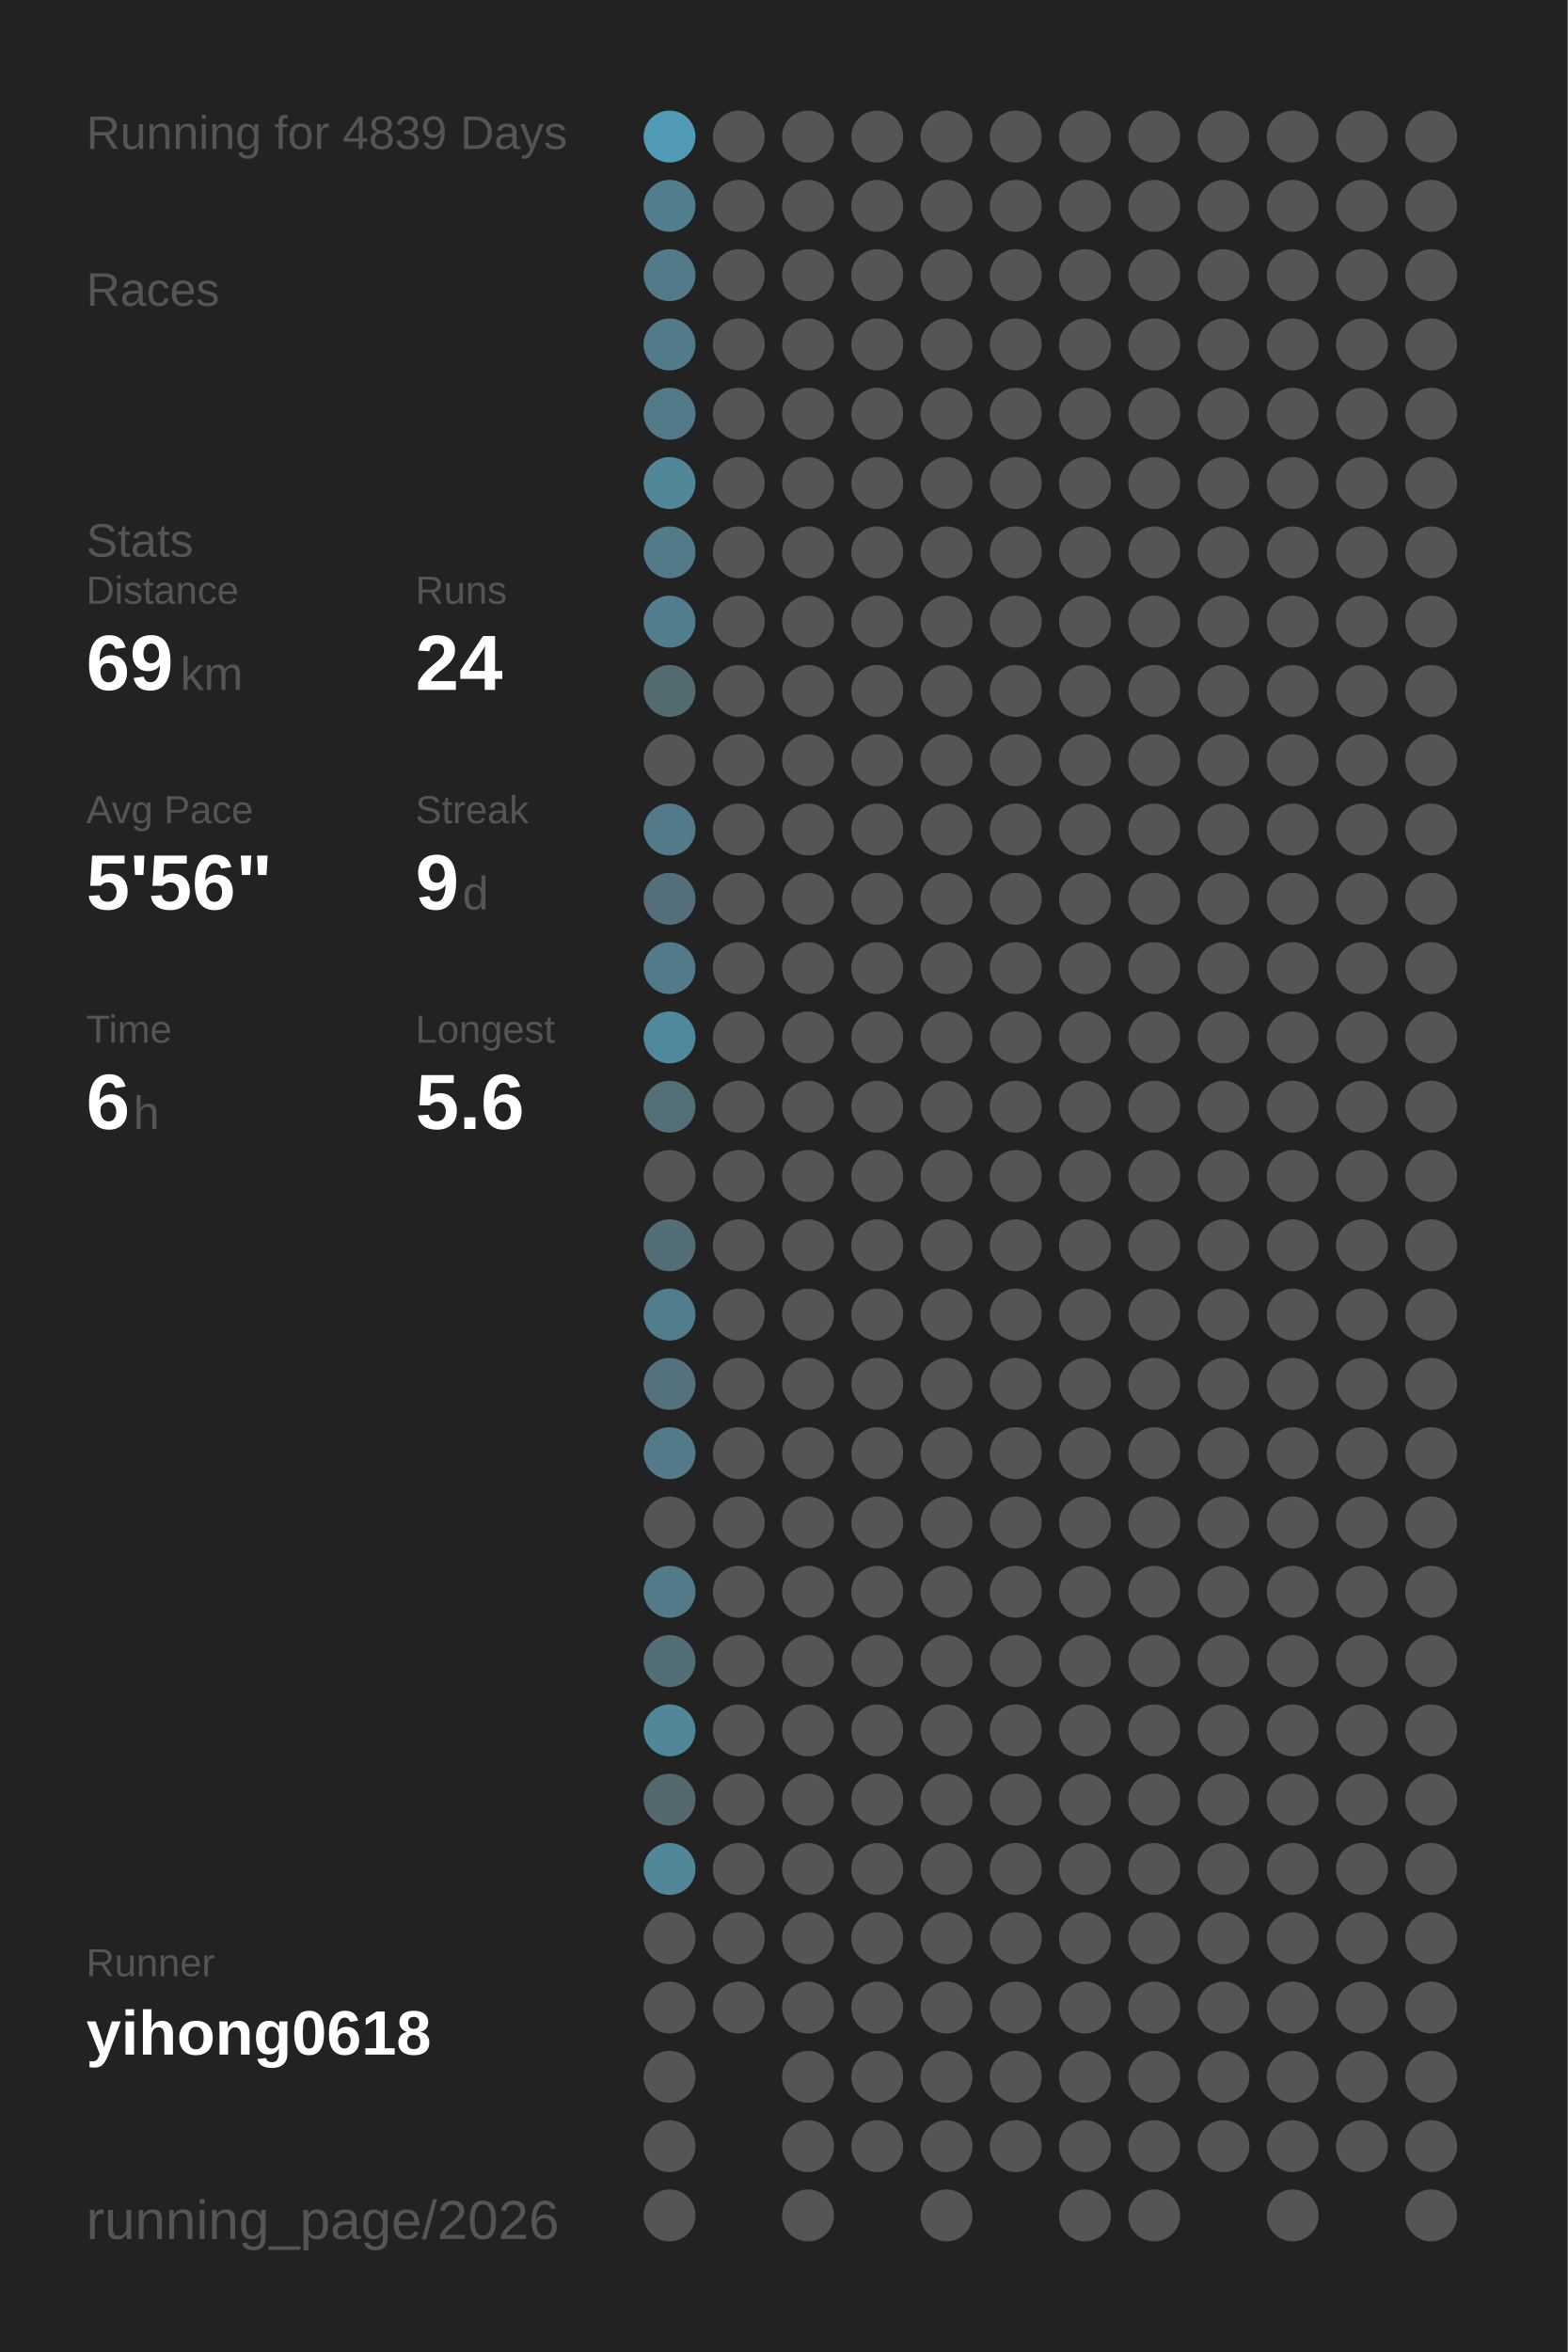
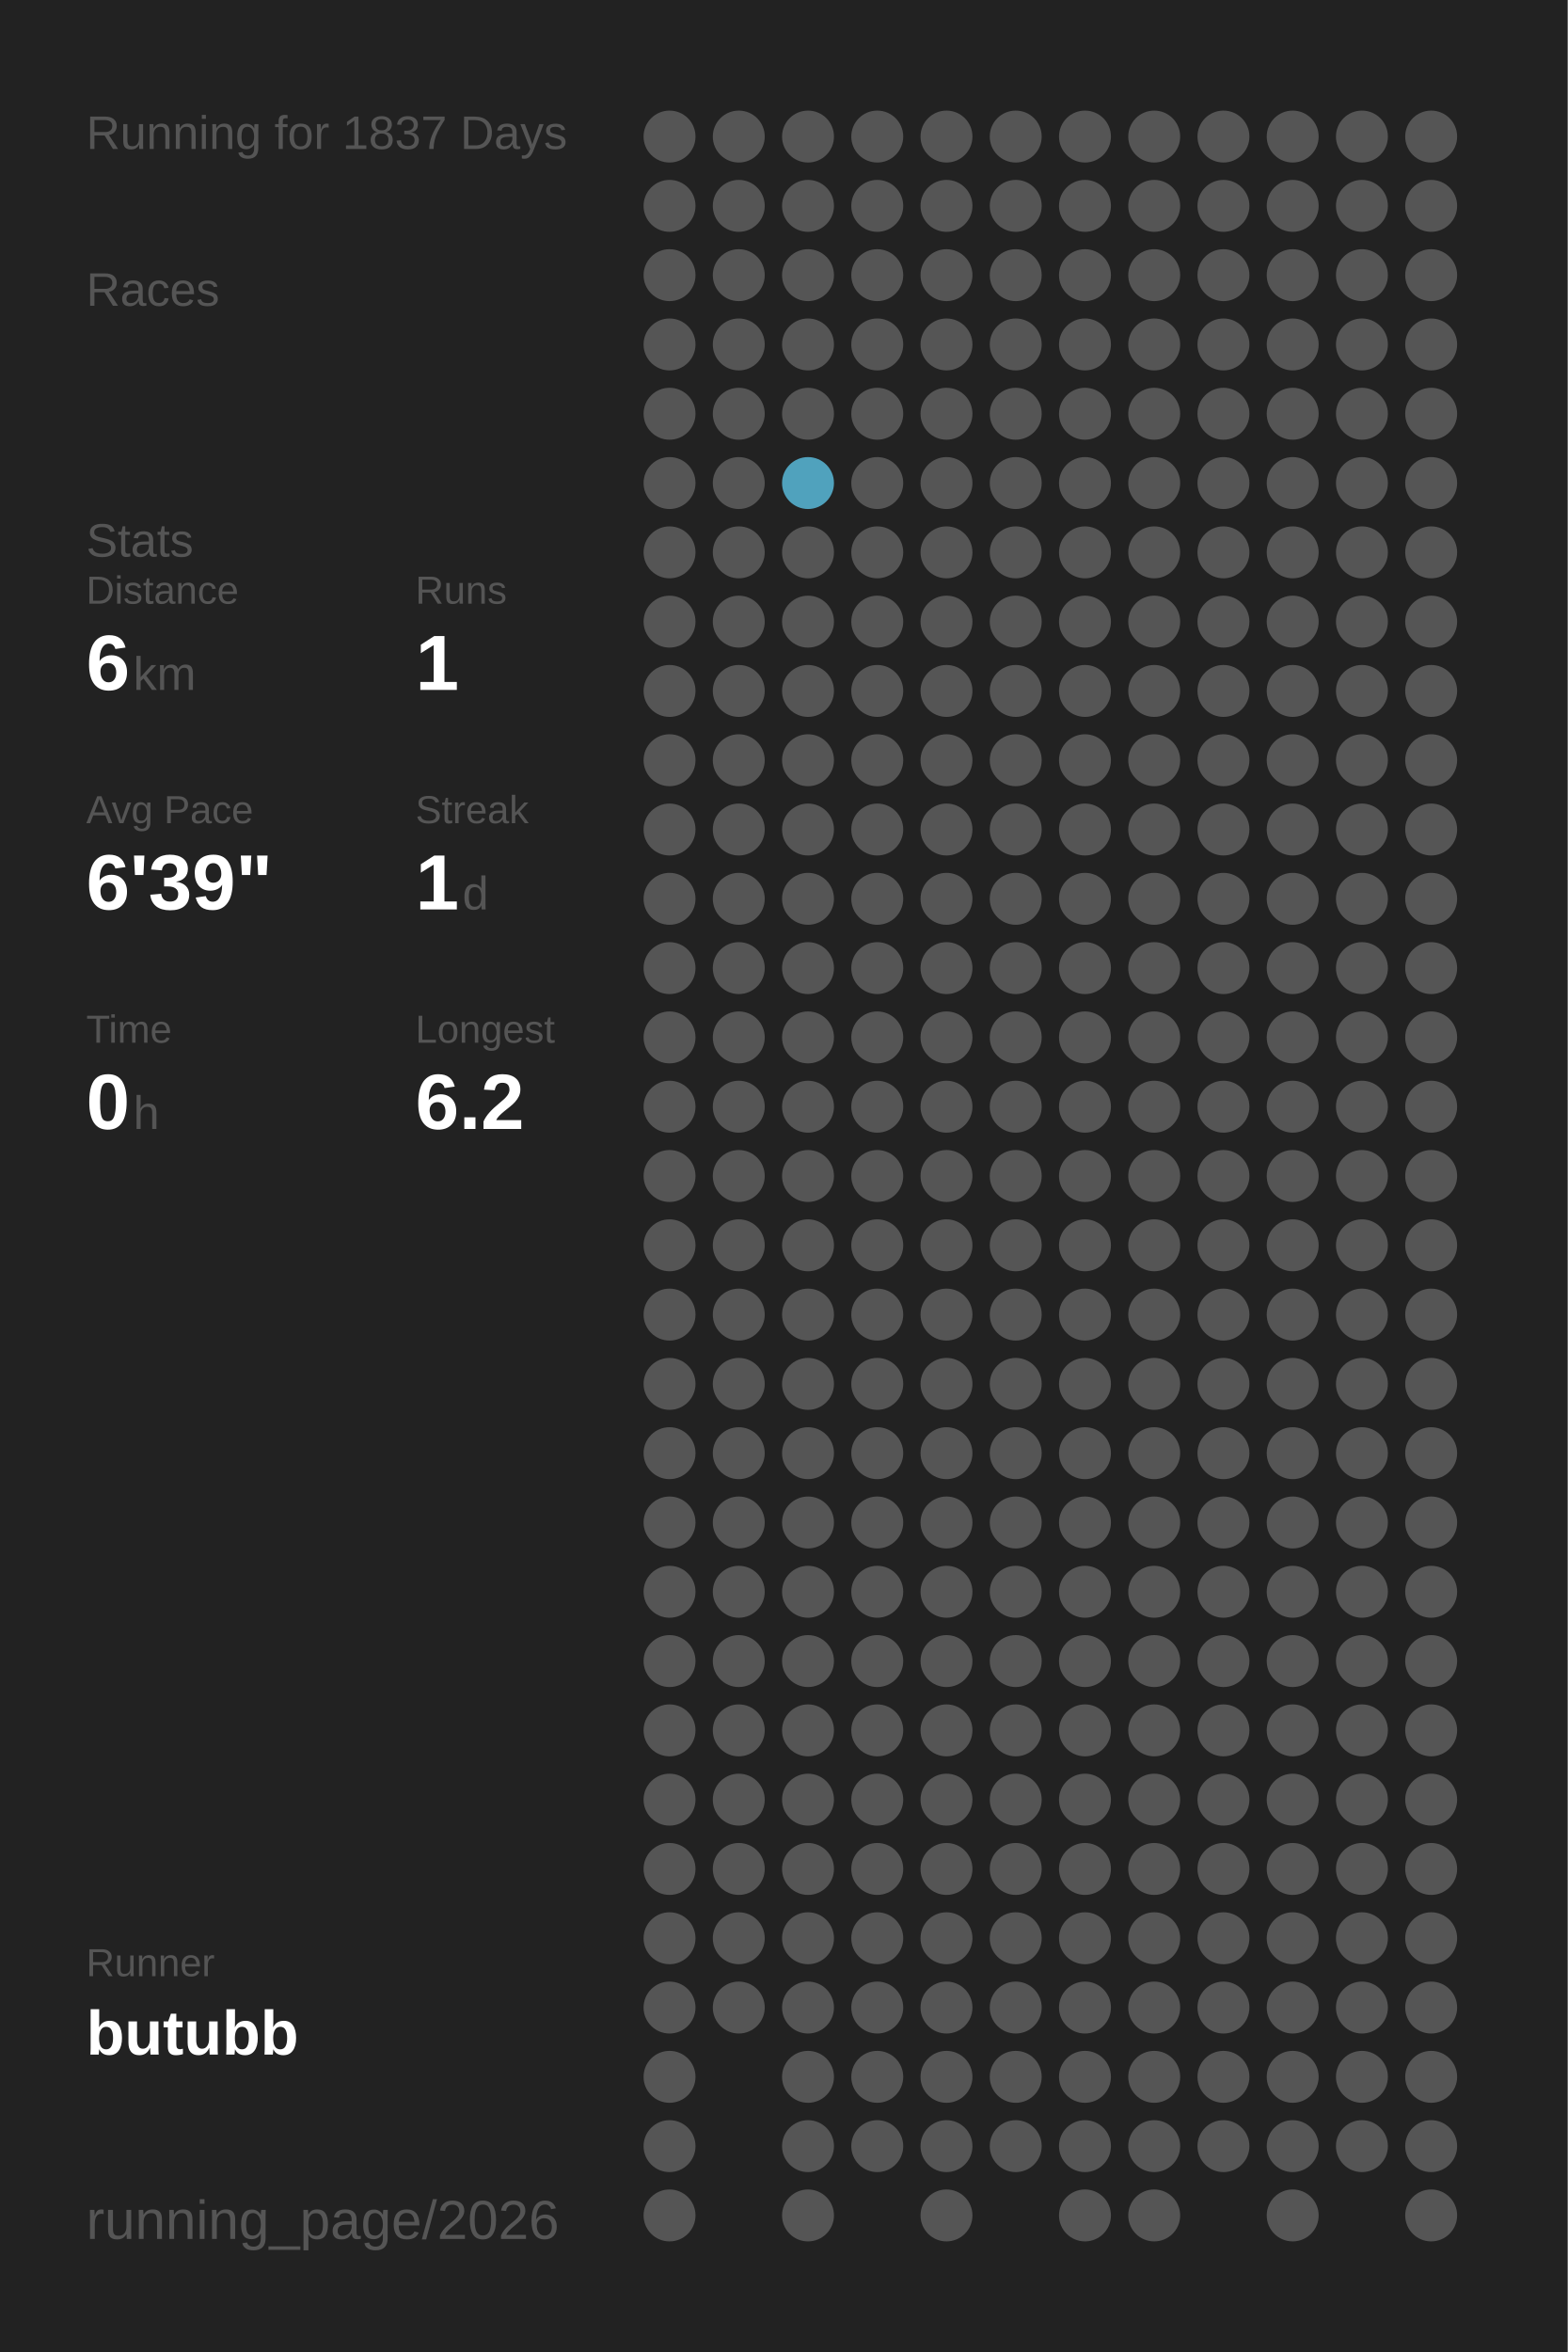
<svg xmlns="http://www.w3.org/2000/svg" baseProfile="full" height="300mm" version="1.1" viewBox="0,0,200,300" width="200mm">
  <defs />
  <rect fill="#222222" height="300" width="200" x="0" y="0" />
-   <text fill="#555555" style="font-size:6px; font-family:Arial;" x="11" y="19">Running for 4839 Days</text>
+   <text fill="#555555" style="font-size:6px; font-family:Arial;" x="11" y="19">Running for 1837 Days</text>
  <text fill="#555555" style="font-size:6px; font-family:Arial;" x="11" y="39">Races</text>
  <text fill="#555555" style="font-size:6px; font-family:Arial;" x="11" y="71">Stats</text>
  <text fill="#555555" style="font-size:5px; font-family:Arial;" x="11" y="77">Distance</text>
-   <text fill="#FFFFFF" style="font-size:10px; font-family:Arial; font-weight:bold;" x="11" y="88">69</text>
-   <text fill="#555555" style="font-size:6px; font-family:Arial;" x="23" y="88">km</text>
+   <text fill="#FFFFFF" style="font-size:10px; font-family:Arial; font-weight:bold;" x="11" y="88">6</text>
+   <text fill="#555555" style="font-size:6px; font-family:Arial;" x="17" y="88">km</text>
  <text fill="#555555" style="font-size:5px; font-family:Arial;" x="53" y="77">Runs</text>
-   <text fill="#FFFFFF" style="font-size:10px; font-family:Arial; font-weight:bold;" x="53" y="88">24</text>
+   <text fill="#FFFFFF" style="font-size:10px; font-family:Arial; font-weight:bold;" x="53" y="88">1</text>
  <text fill="#555555" style="font-size:5px; font-family:Arial;" x="11" y="105">Avg Pace</text>
-   <text fill="#FFFFFF" style="font-size:10px; font-family:Arial; font-weight:bold;" x="11" y="116">5'56"</text>
+   <text fill="#FFFFFF" style="font-size:10px; font-family:Arial; font-weight:bold;" x="11" y="116">6'39"</text>
  <text fill="#555555" style="font-size:5px; font-family:Arial;" x="53" y="105">Streak</text>
-   <text fill="#FFFFFF" style="font-size:10px; font-family:Arial; font-weight:bold;" x="53" y="116">9</text>
+   <text fill="#FFFFFF" style="font-size:10px; font-family:Arial; font-weight:bold;" x="53" y="116">1</text>
  <text fill="#555555" style="font-size:6px; font-family:Arial;" x="59" y="116">d</text>
  <text fill="#555555" style="font-size:5px; font-family:Arial;" x="11" y="133">Time</text>
-   <text fill="#FFFFFF" style="font-size:10px; font-family:Arial; font-weight:bold;" x="11" y="144">6</text>
+   <text fill="#FFFFFF" style="font-size:10px; font-family:Arial; font-weight:bold;" x="11" y="144">0</text>
  <text fill="#555555" style="font-size:6px; font-family:Arial;" x="17" y="144">h</text>
  <text fill="#555555" style="font-size:5px; font-family:Arial;" x="53" y="133">Longest</text>
-   <text fill="#FFFFFF" style="font-size:10px; font-family:Arial; font-weight:bold;" x="53" y="144">5.6</text>
+   <text fill="#FFFFFF" style="font-size:10px; font-family:Arial; font-weight:bold;" x="53" y="144">6.2</text>
  <text fill="#555555" style="font-size:5px; font-family:Arial;" x="11" y="252.065">Runner</text>
-   <text fill="#FFFFFF" style="font-size:8px; font-family:Arial; font-weight:bold;" x="11" y="262.065">yihong0618</text>
+   <text fill="#FFFFFF" style="font-size:8px; font-family:Arial; font-weight:bold;" x="11" y="262.065">butubb</text>
  <text fill="#555555" style="font-size:7px; font-family:Arial;" x="11" y="285.581">running_page/2026</text>
-   <circle cx="85.417" cy="17.419" fill="#509ab3" r="3.312" />
-   <circle cx="85.417" cy="26.258" fill="#527f8e" r="3.312" />
-   <circle cx="85.417" cy="35.097" fill="#527a88" r="3.312" />
-   <circle cx="85.417" cy="43.935" fill="#527a88" r="3.312" />
-   <circle cx="85.417" cy="52.774" fill="#527a88" r="3.312" />
-   <circle cx="85.417" cy="61.613" fill="#518799" r="3.312" />
-   <circle cx="85.417" cy="70.452" fill="#527a88" r="3.312" />
-   <circle cx="85.417" cy="79.29" fill="#527d8c" r="3.312" />
-   <circle cx="85.417" cy="88.129" fill="#536a71" r="3.312" />
+   <circle cx="85.417" cy="17.419" fill="#555555" r="3.312" />
+   <circle cx="85.417" cy="26.258" fill="#555555" r="3.312" />
+   <circle cx="85.417" cy="35.097" fill="#555555" r="3.312" />
+   <circle cx="85.417" cy="43.935" fill="#555555" r="3.312" />
+   <circle cx="85.417" cy="52.774" fill="#555555" r="3.312" />
+   <circle cx="85.417" cy="61.613" fill="#555555" r="3.312" />
+   <circle cx="85.417" cy="70.452" fill="#555555" r="3.312" />
+   <circle cx="85.417" cy="79.29" fill="#555555" r="3.312" />
+   <circle cx="85.417" cy="88.129" fill="#555555" r="3.312" />
  <circle cx="85.417" cy="96.968" fill="#555555" r="3.312" />
-   <circle cx="85.417" cy="105.806" fill="#527a88" r="3.312" />
-   <circle cx="85.417" cy="114.645" fill="#536f79" r="3.312" />
-   <circle cx="85.417" cy="123.484" fill="#527a88" r="3.312" />
-   <circle cx="85.417" cy="132.323" fill="#51899c" r="3.312" />
-   <circle cx="85.417" cy="141.161" fill="#536f78" r="3.312" />
+   <circle cx="85.417" cy="105.806" fill="#555555" r="3.312" />
+   <circle cx="85.417" cy="114.645" fill="#555555" r="3.312" />
+   <circle cx="85.417" cy="123.484" fill="#555555" r="3.312" />
+   <circle cx="85.417" cy="132.323" fill="#555555" r="3.312" />
+   <circle cx="85.417" cy="141.161" fill="#555555" r="3.312" />
  <circle cx="85.417" cy="150" fill="#555555" r="3.312" />
-   <circle cx="85.417" cy="158.839" fill="#536e77" r="3.312" />
-   <circle cx="85.417" cy="167.677" fill="#527d8c" r="3.312" />
-   <circle cx="85.417" cy="176.516" fill="#53727d" r="3.312" />
-   <circle cx="85.417" cy="185.355" fill="#527a88" r="3.312" />
+   <circle cx="85.417" cy="158.839" fill="#555555" r="3.312" />
+   <circle cx="85.417" cy="167.677" fill="#555555" r="3.312" />
+   <circle cx="85.417" cy="176.516" fill="#555555" r="3.312" />
+   <circle cx="85.417" cy="185.355" fill="#555555" r="3.312" />
  <circle cx="85.417" cy="194.194" fill="#555555" r="3.312" />
-   <circle cx="85.417" cy="203.032" fill="#527a88" r="3.312" />
-   <circle cx="85.417" cy="211.871" fill="#536e77" r="3.312" />
-   <circle cx="85.417" cy="220.71" fill="#518799" r="3.312" />
-   <circle cx="85.417" cy="229.548" fill="#53686f" r="3.312" />
-   <circle cx="85.417" cy="238.387" fill="#518799" r="3.312" />
+   <circle cx="85.417" cy="203.032" fill="#555555" r="3.312" />
+   <circle cx="85.417" cy="211.871" fill="#555555" r="3.312" />
+   <circle cx="85.417" cy="220.71" fill="#555555" r="3.312" />
+   <circle cx="85.417" cy="229.548" fill="#555555" r="3.312" />
+   <circle cx="85.417" cy="238.387" fill="#555555" r="3.312" />
  <circle cx="85.417" cy="247.226" fill="#555555" r="3.312" />
  <circle cx="85.417" cy="256.065" fill="#555555" r="3.312" />
  <circle cx="85.417" cy="264.903" fill="#555555" r="3.312" />
  <circle cx="85.417" cy="273.742" fill="#555555" r="3.312" />
  <circle cx="85.417" cy="282.581" fill="#555555" r="3.312" />
  <circle cx="94.25" cy="17.419" fill="#555555" r="3.312" />
  <circle cx="94.25" cy="26.258" fill="#555555" r="3.312" />
  <circle cx="94.25" cy="35.097" fill="#555555" r="3.312" />
  <circle cx="94.25" cy="43.935" fill="#555555" r="3.312" />
  <circle cx="94.25" cy="52.774" fill="#555555" r="3.312" />
  <circle cx="94.25" cy="61.613" fill="#555555" r="3.312" />
  <circle cx="94.25" cy="70.452" fill="#555555" r="3.312" />
  <circle cx="94.25" cy="79.29" fill="#555555" r="3.312" />
  <circle cx="94.25" cy="88.129" fill="#555555" r="3.312" />
  <circle cx="94.25" cy="96.968" fill="#555555" r="3.312" />
  <circle cx="94.25" cy="105.806" fill="#555555" r="3.312" />
  <circle cx="94.25" cy="114.645" fill="#555555" r="3.312" />
  <circle cx="94.25" cy="123.484" fill="#555555" r="3.312" />
  <circle cx="94.25" cy="132.323" fill="#555555" r="3.312" />
  <circle cx="94.25" cy="141.161" fill="#555555" r="3.312" />
  <circle cx="94.25" cy="150" fill="#555555" r="3.312" />
  <circle cx="94.25" cy="158.839" fill="#555555" r="3.312" />
  <circle cx="94.25" cy="167.677" fill="#555555" r="3.312" />
  <circle cx="94.25" cy="176.516" fill="#555555" r="3.312" />
  <circle cx="94.25" cy="185.355" fill="#555555" r="3.312" />
  <circle cx="94.25" cy="194.194" fill="#555555" r="3.312" />
  <circle cx="94.25" cy="203.032" fill="#555555" r="3.312" />
  <circle cx="94.25" cy="211.871" fill="#555555" r="3.312" />
  <circle cx="94.25" cy="220.71" fill="#555555" r="3.312" />
  <circle cx="94.25" cy="229.548" fill="#555555" r="3.312" />
  <circle cx="94.25" cy="238.387" fill="#555555" r="3.312" />
  <circle cx="94.25" cy="247.226" fill="#555555" r="3.312" />
  <circle cx="94.25" cy="256.065" fill="#555555" r="3.312" />
  <circle cx="103.083" cy="17.419" fill="#555555" r="3.312" />
  <circle cx="103.083" cy="26.258" fill="#555555" r="3.312" />
  <circle cx="103.083" cy="35.097" fill="#555555" r="3.312" />
  <circle cx="103.083" cy="43.935" fill="#555555" r="3.312" />
  <circle cx="103.083" cy="52.774" fill="#555555" r="3.312" />
-   <circle cx="103.083" cy="61.613" fill="#555555" r="3.312" />
+   <circle cx="103.083" cy="61.613" fill="#50a2bd" r="3.312" />
  <circle cx="103.083" cy="70.452" fill="#555555" r="3.312" />
  <circle cx="103.083" cy="79.29" fill="#555555" r="3.312" />
  <circle cx="103.083" cy="88.129" fill="#555555" r="3.312" />
  <circle cx="103.083" cy="96.968" fill="#555555" r="3.312" />
  <circle cx="103.083" cy="105.806" fill="#555555" r="3.312" />
  <circle cx="103.083" cy="114.645" fill="#555555" r="3.312" />
  <circle cx="103.083" cy="123.484" fill="#555555" r="3.312" />
  <circle cx="103.083" cy="132.323" fill="#555555" r="3.312" />
  <circle cx="103.083" cy="141.161" fill="#555555" r="3.312" />
  <circle cx="103.083" cy="150" fill="#555555" r="3.312" />
  <circle cx="103.083" cy="158.839" fill="#555555" r="3.312" />
  <circle cx="103.083" cy="167.677" fill="#555555" r="3.312" />
  <circle cx="103.083" cy="176.516" fill="#555555" r="3.312" />
  <circle cx="103.083" cy="185.355" fill="#555555" r="3.312" />
  <circle cx="103.083" cy="194.194" fill="#555555" r="3.312" />
  <circle cx="103.083" cy="203.032" fill="#555555" r="3.312" />
  <circle cx="103.083" cy="211.871" fill="#555555" r="3.312" />
  <circle cx="103.083" cy="220.71" fill="#555555" r="3.312" />
  <circle cx="103.083" cy="229.548" fill="#555555" r="3.312" />
  <circle cx="103.083" cy="238.387" fill="#555555" r="3.312" />
  <circle cx="103.083" cy="247.226" fill="#555555" r="3.312" />
  <circle cx="103.083" cy="256.065" fill="#555555" r="3.312" />
  <circle cx="103.083" cy="264.903" fill="#555555" r="3.312" />
  <circle cx="103.083" cy="273.742" fill="#555555" r="3.312" />
  <circle cx="103.083" cy="282.581" fill="#555555" r="3.312" />
  <circle cx="111.917" cy="17.419" fill="#555555" r="3.312" />
  <circle cx="111.917" cy="26.258" fill="#555555" r="3.312" />
  <circle cx="111.917" cy="35.097" fill="#555555" r="3.312" />
  <circle cx="111.917" cy="43.935" fill="#555555" r="3.312" />
  <circle cx="111.917" cy="52.774" fill="#555555" r="3.312" />
  <circle cx="111.917" cy="61.613" fill="#555555" r="3.312" />
  <circle cx="111.917" cy="70.452" fill="#555555" r="3.312" />
  <circle cx="111.917" cy="79.29" fill="#555555" r="3.312" />
  <circle cx="111.917" cy="88.129" fill="#555555" r="3.312" />
  <circle cx="111.917" cy="96.968" fill="#555555" r="3.312" />
  <circle cx="111.917" cy="105.806" fill="#555555" r="3.312" />
  <circle cx="111.917" cy="114.645" fill="#555555" r="3.312" />
  <circle cx="111.917" cy="123.484" fill="#555555" r="3.312" />
  <circle cx="111.917" cy="132.323" fill="#555555" r="3.312" />
  <circle cx="111.917" cy="141.161" fill="#555555" r="3.312" />
  <circle cx="111.917" cy="150" fill="#555555" r="3.312" />
  <circle cx="111.917" cy="158.839" fill="#555555" r="3.312" />
  <circle cx="111.917" cy="167.677" fill="#555555" r="3.312" />
  <circle cx="111.917" cy="176.516" fill="#555555" r="3.312" />
  <circle cx="111.917" cy="185.355" fill="#555555" r="3.312" />
  <circle cx="111.917" cy="194.194" fill="#555555" r="3.312" />
  <circle cx="111.917" cy="203.032" fill="#555555" r="3.312" />
  <circle cx="111.917" cy="211.871" fill="#555555" r="3.312" />
  <circle cx="111.917" cy="220.71" fill="#555555" r="3.312" />
  <circle cx="111.917" cy="229.548" fill="#555555" r="3.312" />
  <circle cx="111.917" cy="238.387" fill="#555555" r="3.312" />
  <circle cx="111.917" cy="247.226" fill="#555555" r="3.312" />
  <circle cx="111.917" cy="256.065" fill="#555555" r="3.312" />
  <circle cx="111.917" cy="264.903" fill="#555555" r="3.312" />
  <circle cx="111.917" cy="273.742" fill="#555555" r="3.312" />
  <circle cx="120.75" cy="17.419" fill="#555555" r="3.312" />
  <circle cx="120.75" cy="26.258" fill="#555555" r="3.312" />
  <circle cx="120.75" cy="35.097" fill="#555555" r="3.312" />
  <circle cx="120.75" cy="43.935" fill="#555555" r="3.312" />
  <circle cx="120.75" cy="52.774" fill="#555555" r="3.312" />
  <circle cx="120.75" cy="61.613" fill="#555555" r="3.312" />
  <circle cx="120.75" cy="70.452" fill="#555555" r="3.312" />
  <circle cx="120.75" cy="79.29" fill="#555555" r="3.312" />
  <circle cx="120.75" cy="88.129" fill="#555555" r="3.312" />
  <circle cx="120.75" cy="96.968" fill="#555555" r="3.312" />
  <circle cx="120.75" cy="105.806" fill="#555555" r="3.312" />
  <circle cx="120.75" cy="114.645" fill="#555555" r="3.312" />
  <circle cx="120.75" cy="123.484" fill="#555555" r="3.312" />
  <circle cx="120.75" cy="132.323" fill="#555555" r="3.312" />
  <circle cx="120.75" cy="141.161" fill="#555555" r="3.312" />
  <circle cx="120.75" cy="150" fill="#555555" r="3.312" />
  <circle cx="120.75" cy="158.839" fill="#555555" r="3.312" />
  <circle cx="120.75" cy="167.677" fill="#555555" r="3.312" />
  <circle cx="120.75" cy="176.516" fill="#555555" r="3.312" />
  <circle cx="120.75" cy="185.355" fill="#555555" r="3.312" />
  <circle cx="120.75" cy="194.194" fill="#555555" r="3.312" />
  <circle cx="120.75" cy="203.032" fill="#555555" r="3.312" />
  <circle cx="120.75" cy="211.871" fill="#555555" r="3.312" />
  <circle cx="120.75" cy="220.71" fill="#555555" r="3.312" />
  <circle cx="120.75" cy="229.548" fill="#555555" r="3.312" />
  <circle cx="120.75" cy="238.387" fill="#555555" r="3.312" />
  <circle cx="120.75" cy="247.226" fill="#555555" r="3.312" />
  <circle cx="120.75" cy="256.065" fill="#555555" r="3.312" />
  <circle cx="120.75" cy="264.903" fill="#555555" r="3.312" />
  <circle cx="120.75" cy="273.742" fill="#555555" r="3.312" />
  <circle cx="120.75" cy="282.581" fill="#555555" r="3.312" />
  <circle cx="129.583" cy="17.419" fill="#555555" r="3.312" />
  <circle cx="129.583" cy="26.258" fill="#555555" r="3.312" />
  <circle cx="129.583" cy="35.097" fill="#555555" r="3.312" />
  <circle cx="129.583" cy="43.935" fill="#555555" r="3.312" />
  <circle cx="129.583" cy="52.774" fill="#555555" r="3.312" />
  <circle cx="129.583" cy="61.613" fill="#555555" r="3.312" />
  <circle cx="129.583" cy="70.452" fill="#555555" r="3.312" />
  <circle cx="129.583" cy="79.29" fill="#555555" r="3.312" />
  <circle cx="129.583" cy="88.129" fill="#555555" r="3.312" />
  <circle cx="129.583" cy="96.968" fill="#555555" r="3.312" />
  <circle cx="129.583" cy="105.806" fill="#555555" r="3.312" />
  <circle cx="129.583" cy="114.645" fill="#555555" r="3.312" />
  <circle cx="129.583" cy="123.484" fill="#555555" r="3.312" />
  <circle cx="129.583" cy="132.323" fill="#555555" r="3.312" />
  <circle cx="129.583" cy="141.161" fill="#555555" r="3.312" />
  <circle cx="129.583" cy="150" fill="#555555" r="3.312" />
  <circle cx="129.583" cy="158.839" fill="#555555" r="3.312" />
  <circle cx="129.583" cy="167.677" fill="#555555" r="3.312" />
  <circle cx="129.583" cy="176.516" fill="#555555" r="3.312" />
  <circle cx="129.583" cy="185.355" fill="#555555" r="3.312" />
  <circle cx="129.583" cy="194.194" fill="#555555" r="3.312" />
  <circle cx="129.583" cy="203.032" fill="#555555" r="3.312" />
  <circle cx="129.583" cy="211.871" fill="#555555" r="3.312" />
  <circle cx="129.583" cy="220.71" fill="#555555" r="3.312" />
  <circle cx="129.583" cy="229.548" fill="#555555" r="3.312" />
  <circle cx="129.583" cy="238.387" fill="#555555" r="3.312" />
  <circle cx="129.583" cy="247.226" fill="#555555" r="3.312" />
  <circle cx="129.583" cy="256.065" fill="#555555" r="3.312" />
  <circle cx="129.583" cy="264.903" fill="#555555" r="3.312" />
  <circle cx="129.583" cy="273.742" fill="#555555" r="3.312" />
  <circle cx="138.417" cy="17.419" fill="#555555" r="3.312" />
  <circle cx="138.417" cy="26.258" fill="#555555" r="3.312" />
  <circle cx="138.417" cy="35.097" fill="#555555" r="3.312" />
  <circle cx="138.417" cy="43.935" fill="#555555" r="3.312" />
  <circle cx="138.417" cy="52.774" fill="#555555" r="3.312" />
  <circle cx="138.417" cy="61.613" fill="#555555" r="3.312" />
  <circle cx="138.417" cy="70.452" fill="#555555" r="3.312" />
  <circle cx="138.417" cy="79.29" fill="#555555" r="3.312" />
  <circle cx="138.417" cy="88.129" fill="#555555" r="3.312" />
  <circle cx="138.417" cy="96.968" fill="#555555" r="3.312" />
  <circle cx="138.417" cy="105.806" fill="#555555" r="3.312" />
  <circle cx="138.417" cy="114.645" fill="#555555" r="3.312" />
  <circle cx="138.417" cy="123.484" fill="#555555" r="3.312" />
  <circle cx="138.417" cy="132.323" fill="#555555" r="3.312" />
  <circle cx="138.417" cy="141.161" fill="#555555" r="3.312" />
  <circle cx="138.417" cy="150" fill="#555555" r="3.312" />
  <circle cx="138.417" cy="158.839" fill="#555555" r="3.312" />
  <circle cx="138.417" cy="167.677" fill="#555555" r="3.312" />
  <circle cx="138.417" cy="176.516" fill="#555555" r="3.312" />
  <circle cx="138.417" cy="185.355" fill="#555555" r="3.312" />
  <circle cx="138.417" cy="194.194" fill="#555555" r="3.312" />
  <circle cx="138.417" cy="203.032" fill="#555555" r="3.312" />
  <circle cx="138.417" cy="211.871" fill="#555555" r="3.312" />
  <circle cx="138.417" cy="220.71" fill="#555555" r="3.312" />
  <circle cx="138.417" cy="229.548" fill="#555555" r="3.312" />
  <circle cx="138.417" cy="238.387" fill="#555555" r="3.312" />
  <circle cx="138.417" cy="247.226" fill="#555555" r="3.312" />
  <circle cx="138.417" cy="256.065" fill="#555555" r="3.312" />
  <circle cx="138.417" cy="264.903" fill="#555555" r="3.312" />
  <circle cx="138.417" cy="273.742" fill="#555555" r="3.312" />
  <circle cx="138.417" cy="282.581" fill="#555555" r="3.312" />
  <circle cx="147.25" cy="17.419" fill="#555555" r="3.312" />
  <circle cx="147.25" cy="26.258" fill="#555555" r="3.312" />
  <circle cx="147.25" cy="35.097" fill="#555555" r="3.312" />
  <circle cx="147.25" cy="43.935" fill="#555555" r="3.312" />
  <circle cx="147.25" cy="52.774" fill="#555555" r="3.312" />
  <circle cx="147.25" cy="61.613" fill="#555555" r="3.312" />
  <circle cx="147.25" cy="70.452" fill="#555555" r="3.312" />
  <circle cx="147.25" cy="79.29" fill="#555555" r="3.312" />
  <circle cx="147.25" cy="88.129" fill="#555555" r="3.312" />
  <circle cx="147.25" cy="96.968" fill="#555555" r="3.312" />
  <circle cx="147.25" cy="105.806" fill="#555555" r="3.312" />
  <circle cx="147.25" cy="114.645" fill="#555555" r="3.312" />
  <circle cx="147.25" cy="123.484" fill="#555555" r="3.312" />
  <circle cx="147.25" cy="132.323" fill="#555555" r="3.312" />
  <circle cx="147.25" cy="141.161" fill="#555555" r="3.312" />
  <circle cx="147.25" cy="150" fill="#555555" r="3.312" />
  <circle cx="147.25" cy="158.839" fill="#555555" r="3.312" />
  <circle cx="147.25" cy="167.677" fill="#555555" r="3.312" />
  <circle cx="147.25" cy="176.516" fill="#555555" r="3.312" />
  <circle cx="147.25" cy="185.355" fill="#555555" r="3.312" />
  <circle cx="147.25" cy="194.194" fill="#555555" r="3.312" />
  <circle cx="147.25" cy="203.032" fill="#555555" r="3.312" />
  <circle cx="147.25" cy="211.871" fill="#555555" r="3.312" />
  <circle cx="147.25" cy="220.71" fill="#555555" r="3.312" />
  <circle cx="147.25" cy="229.548" fill="#555555" r="3.312" />
  <circle cx="147.25" cy="238.387" fill="#555555" r="3.312" />
  <circle cx="147.25" cy="247.226" fill="#555555" r="3.312" />
  <circle cx="147.25" cy="256.065" fill="#555555" r="3.312" />
  <circle cx="147.25" cy="264.903" fill="#555555" r="3.312" />
  <circle cx="147.25" cy="273.742" fill="#555555" r="3.312" />
  <circle cx="147.25" cy="282.581" fill="#555555" r="3.312" />
  <circle cx="156.083" cy="17.419" fill="#555555" r="3.312" />
  <circle cx="156.083" cy="26.258" fill="#555555" r="3.312" />
  <circle cx="156.083" cy="35.097" fill="#555555" r="3.312" />
  <circle cx="156.083" cy="43.935" fill="#555555" r="3.312" />
  <circle cx="156.083" cy="52.774" fill="#555555" r="3.312" />
  <circle cx="156.083" cy="61.613" fill="#555555" r="3.312" />
  <circle cx="156.083" cy="70.452" fill="#555555" r="3.312" />
  <circle cx="156.083" cy="79.29" fill="#555555" r="3.312" />
  <circle cx="156.083" cy="88.129" fill="#555555" r="3.312" />
  <circle cx="156.083" cy="96.968" fill="#555555" r="3.312" />
  <circle cx="156.083" cy="105.806" fill="#555555" r="3.312" />
  <circle cx="156.083" cy="114.645" fill="#555555" r="3.312" />
  <circle cx="156.083" cy="123.484" fill="#555555" r="3.312" />
  <circle cx="156.083" cy="132.323" fill="#555555" r="3.312" />
  <circle cx="156.083" cy="141.161" fill="#555555" r="3.312" />
  <circle cx="156.083" cy="150" fill="#555555" r="3.312" />
  <circle cx="156.083" cy="158.839" fill="#555555" r="3.312" />
  <circle cx="156.083" cy="167.677" fill="#555555" r="3.312" />
  <circle cx="156.083" cy="176.516" fill="#555555" r="3.312" />
  <circle cx="156.083" cy="185.355" fill="#555555" r="3.312" />
  <circle cx="156.083" cy="194.194" fill="#555555" r="3.312" />
  <circle cx="156.083" cy="203.032" fill="#555555" r="3.312" />
  <circle cx="156.083" cy="211.871" fill="#555555" r="3.312" />
  <circle cx="156.083" cy="220.71" fill="#555555" r="3.312" />
  <circle cx="156.083" cy="229.548" fill="#555555" r="3.312" />
  <circle cx="156.083" cy="238.387" fill="#555555" r="3.312" />
  <circle cx="156.083" cy="247.226" fill="#555555" r="3.312" />
  <circle cx="156.083" cy="256.065" fill="#555555" r="3.312" />
  <circle cx="156.083" cy="264.903" fill="#555555" r="3.312" />
  <circle cx="156.083" cy="273.742" fill="#555555" r="3.312" />
  <circle cx="164.917" cy="17.419" fill="#555555" r="3.312" />
  <circle cx="164.917" cy="26.258" fill="#555555" r="3.312" />
  <circle cx="164.917" cy="35.097" fill="#555555" r="3.312" />
  <circle cx="164.917" cy="43.935" fill="#555555" r="3.312" />
  <circle cx="164.917" cy="52.774" fill="#555555" r="3.312" />
  <circle cx="164.917" cy="61.613" fill="#555555" r="3.312" />
  <circle cx="164.917" cy="70.452" fill="#555555" r="3.312" />
  <circle cx="164.917" cy="79.29" fill="#555555" r="3.312" />
  <circle cx="164.917" cy="88.129" fill="#555555" r="3.312" />
  <circle cx="164.917" cy="96.968" fill="#555555" r="3.312" />
  <circle cx="164.917" cy="105.806" fill="#555555" r="3.312" />
  <circle cx="164.917" cy="114.645" fill="#555555" r="3.312" />
  <circle cx="164.917" cy="123.484" fill="#555555" r="3.312" />
  <circle cx="164.917" cy="132.323" fill="#555555" r="3.312" />
  <circle cx="164.917" cy="141.161" fill="#555555" r="3.312" />
  <circle cx="164.917" cy="150" fill="#555555" r="3.312" />
  <circle cx="164.917" cy="158.839" fill="#555555" r="3.312" />
  <circle cx="164.917" cy="167.677" fill="#555555" r="3.312" />
  <circle cx="164.917" cy="176.516" fill="#555555" r="3.312" />
  <circle cx="164.917" cy="185.355" fill="#555555" r="3.312" />
  <circle cx="164.917" cy="194.194" fill="#555555" r="3.312" />
  <circle cx="164.917" cy="203.032" fill="#555555" r="3.312" />
  <circle cx="164.917" cy="211.871" fill="#555555" r="3.312" />
  <circle cx="164.917" cy="220.71" fill="#555555" r="3.312" />
  <circle cx="164.917" cy="229.548" fill="#555555" r="3.312" />
  <circle cx="164.917" cy="238.387" fill="#555555" r="3.312" />
  <circle cx="164.917" cy="247.226" fill="#555555" r="3.312" />
  <circle cx="164.917" cy="256.065" fill="#555555" r="3.312" />
  <circle cx="164.917" cy="264.903" fill="#555555" r="3.312" />
  <circle cx="164.917" cy="273.742" fill="#555555" r="3.312" />
  <circle cx="164.917" cy="282.581" fill="#555555" r="3.312" />
  <circle cx="173.75" cy="17.419" fill="#555555" r="3.312" />
  <circle cx="173.75" cy="26.258" fill="#555555" r="3.312" />
  <circle cx="173.75" cy="35.097" fill="#555555" r="3.312" />
  <circle cx="173.75" cy="43.935" fill="#555555" r="3.312" />
  <circle cx="173.75" cy="52.774" fill="#555555" r="3.312" />
  <circle cx="173.75" cy="61.613" fill="#555555" r="3.312" />
  <circle cx="173.75" cy="70.452" fill="#555555" r="3.312" />
  <circle cx="173.75" cy="79.29" fill="#555555" r="3.312" />
  <circle cx="173.75" cy="88.129" fill="#555555" r="3.312" />
  <circle cx="173.75" cy="96.968" fill="#555555" r="3.312" />
  <circle cx="173.75" cy="105.806" fill="#555555" r="3.312" />
  <circle cx="173.75" cy="114.645" fill="#555555" r="3.312" />
  <circle cx="173.75" cy="123.484" fill="#555555" r="3.312" />
  <circle cx="173.75" cy="132.323" fill="#555555" r="3.312" />
  <circle cx="173.75" cy="141.161" fill="#555555" r="3.312" />
  <circle cx="173.75" cy="150" fill="#555555" r="3.312" />
  <circle cx="173.75" cy="158.839" fill="#555555" r="3.312" />
  <circle cx="173.75" cy="167.677" fill="#555555" r="3.312" />
  <circle cx="173.75" cy="176.516" fill="#555555" r="3.312" />
  <circle cx="173.75" cy="185.355" fill="#555555" r="3.312" />
  <circle cx="173.75" cy="194.194" fill="#555555" r="3.312" />
  <circle cx="173.75" cy="203.032" fill="#555555" r="3.312" />
  <circle cx="173.75" cy="211.871" fill="#555555" r="3.312" />
  <circle cx="173.75" cy="220.71" fill="#555555" r="3.312" />
  <circle cx="173.75" cy="229.548" fill="#555555" r="3.312" />
  <circle cx="173.75" cy="238.387" fill="#555555" r="3.312" />
  <circle cx="173.75" cy="247.226" fill="#555555" r="3.312" />
  <circle cx="173.75" cy="256.065" fill="#555555" r="3.312" />
  <circle cx="173.75" cy="264.903" fill="#555555" r="3.312" />
  <circle cx="173.75" cy="273.742" fill="#555555" r="3.312" />
  <circle cx="182.583" cy="17.419" fill="#555555" r="3.312" />
  <circle cx="182.583" cy="26.258" fill="#555555" r="3.312" />
  <circle cx="182.583" cy="35.097" fill="#555555" r="3.312" />
  <circle cx="182.583" cy="43.935" fill="#555555" r="3.312" />
  <circle cx="182.583" cy="52.774" fill="#555555" r="3.312" />
  <circle cx="182.583" cy="61.613" fill="#555555" r="3.312" />
  <circle cx="182.583" cy="70.452" fill="#555555" r="3.312" />
  <circle cx="182.583" cy="79.29" fill="#555555" r="3.312" />
  <circle cx="182.583" cy="88.129" fill="#555555" r="3.312" />
  <circle cx="182.583" cy="96.968" fill="#555555" r="3.312" />
  <circle cx="182.583" cy="105.806" fill="#555555" r="3.312" />
  <circle cx="182.583" cy="114.645" fill="#555555" r="3.312" />
  <circle cx="182.583" cy="123.484" fill="#555555" r="3.312" />
  <circle cx="182.583" cy="132.323" fill="#555555" r="3.312" />
  <circle cx="182.583" cy="141.161" fill="#555555" r="3.312" />
  <circle cx="182.583" cy="150" fill="#555555" r="3.312" />
  <circle cx="182.583" cy="158.839" fill="#555555" r="3.312" />
  <circle cx="182.583" cy="167.677" fill="#555555" r="3.312" />
  <circle cx="182.583" cy="176.516" fill="#555555" r="3.312" />
  <circle cx="182.583" cy="185.355" fill="#555555" r="3.312" />
  <circle cx="182.583" cy="194.194" fill="#555555" r="3.312" />
  <circle cx="182.583" cy="203.032" fill="#555555" r="3.312" />
  <circle cx="182.583" cy="211.871" fill="#555555" r="3.312" />
  <circle cx="182.583" cy="220.71" fill="#555555" r="3.312" />
  <circle cx="182.583" cy="229.548" fill="#555555" r="3.312" />
  <circle cx="182.583" cy="238.387" fill="#555555" r="3.312" />
  <circle cx="182.583" cy="247.226" fill="#555555" r="3.312" />
  <circle cx="182.583" cy="256.065" fill="#555555" r="3.312" />
  <circle cx="182.583" cy="264.903" fill="#555555" r="3.312" />
  <circle cx="182.583" cy="273.742" fill="#555555" r="3.312" />
  <circle cx="182.583" cy="282.581" fill="#555555" r="3.312" />
</svg>
